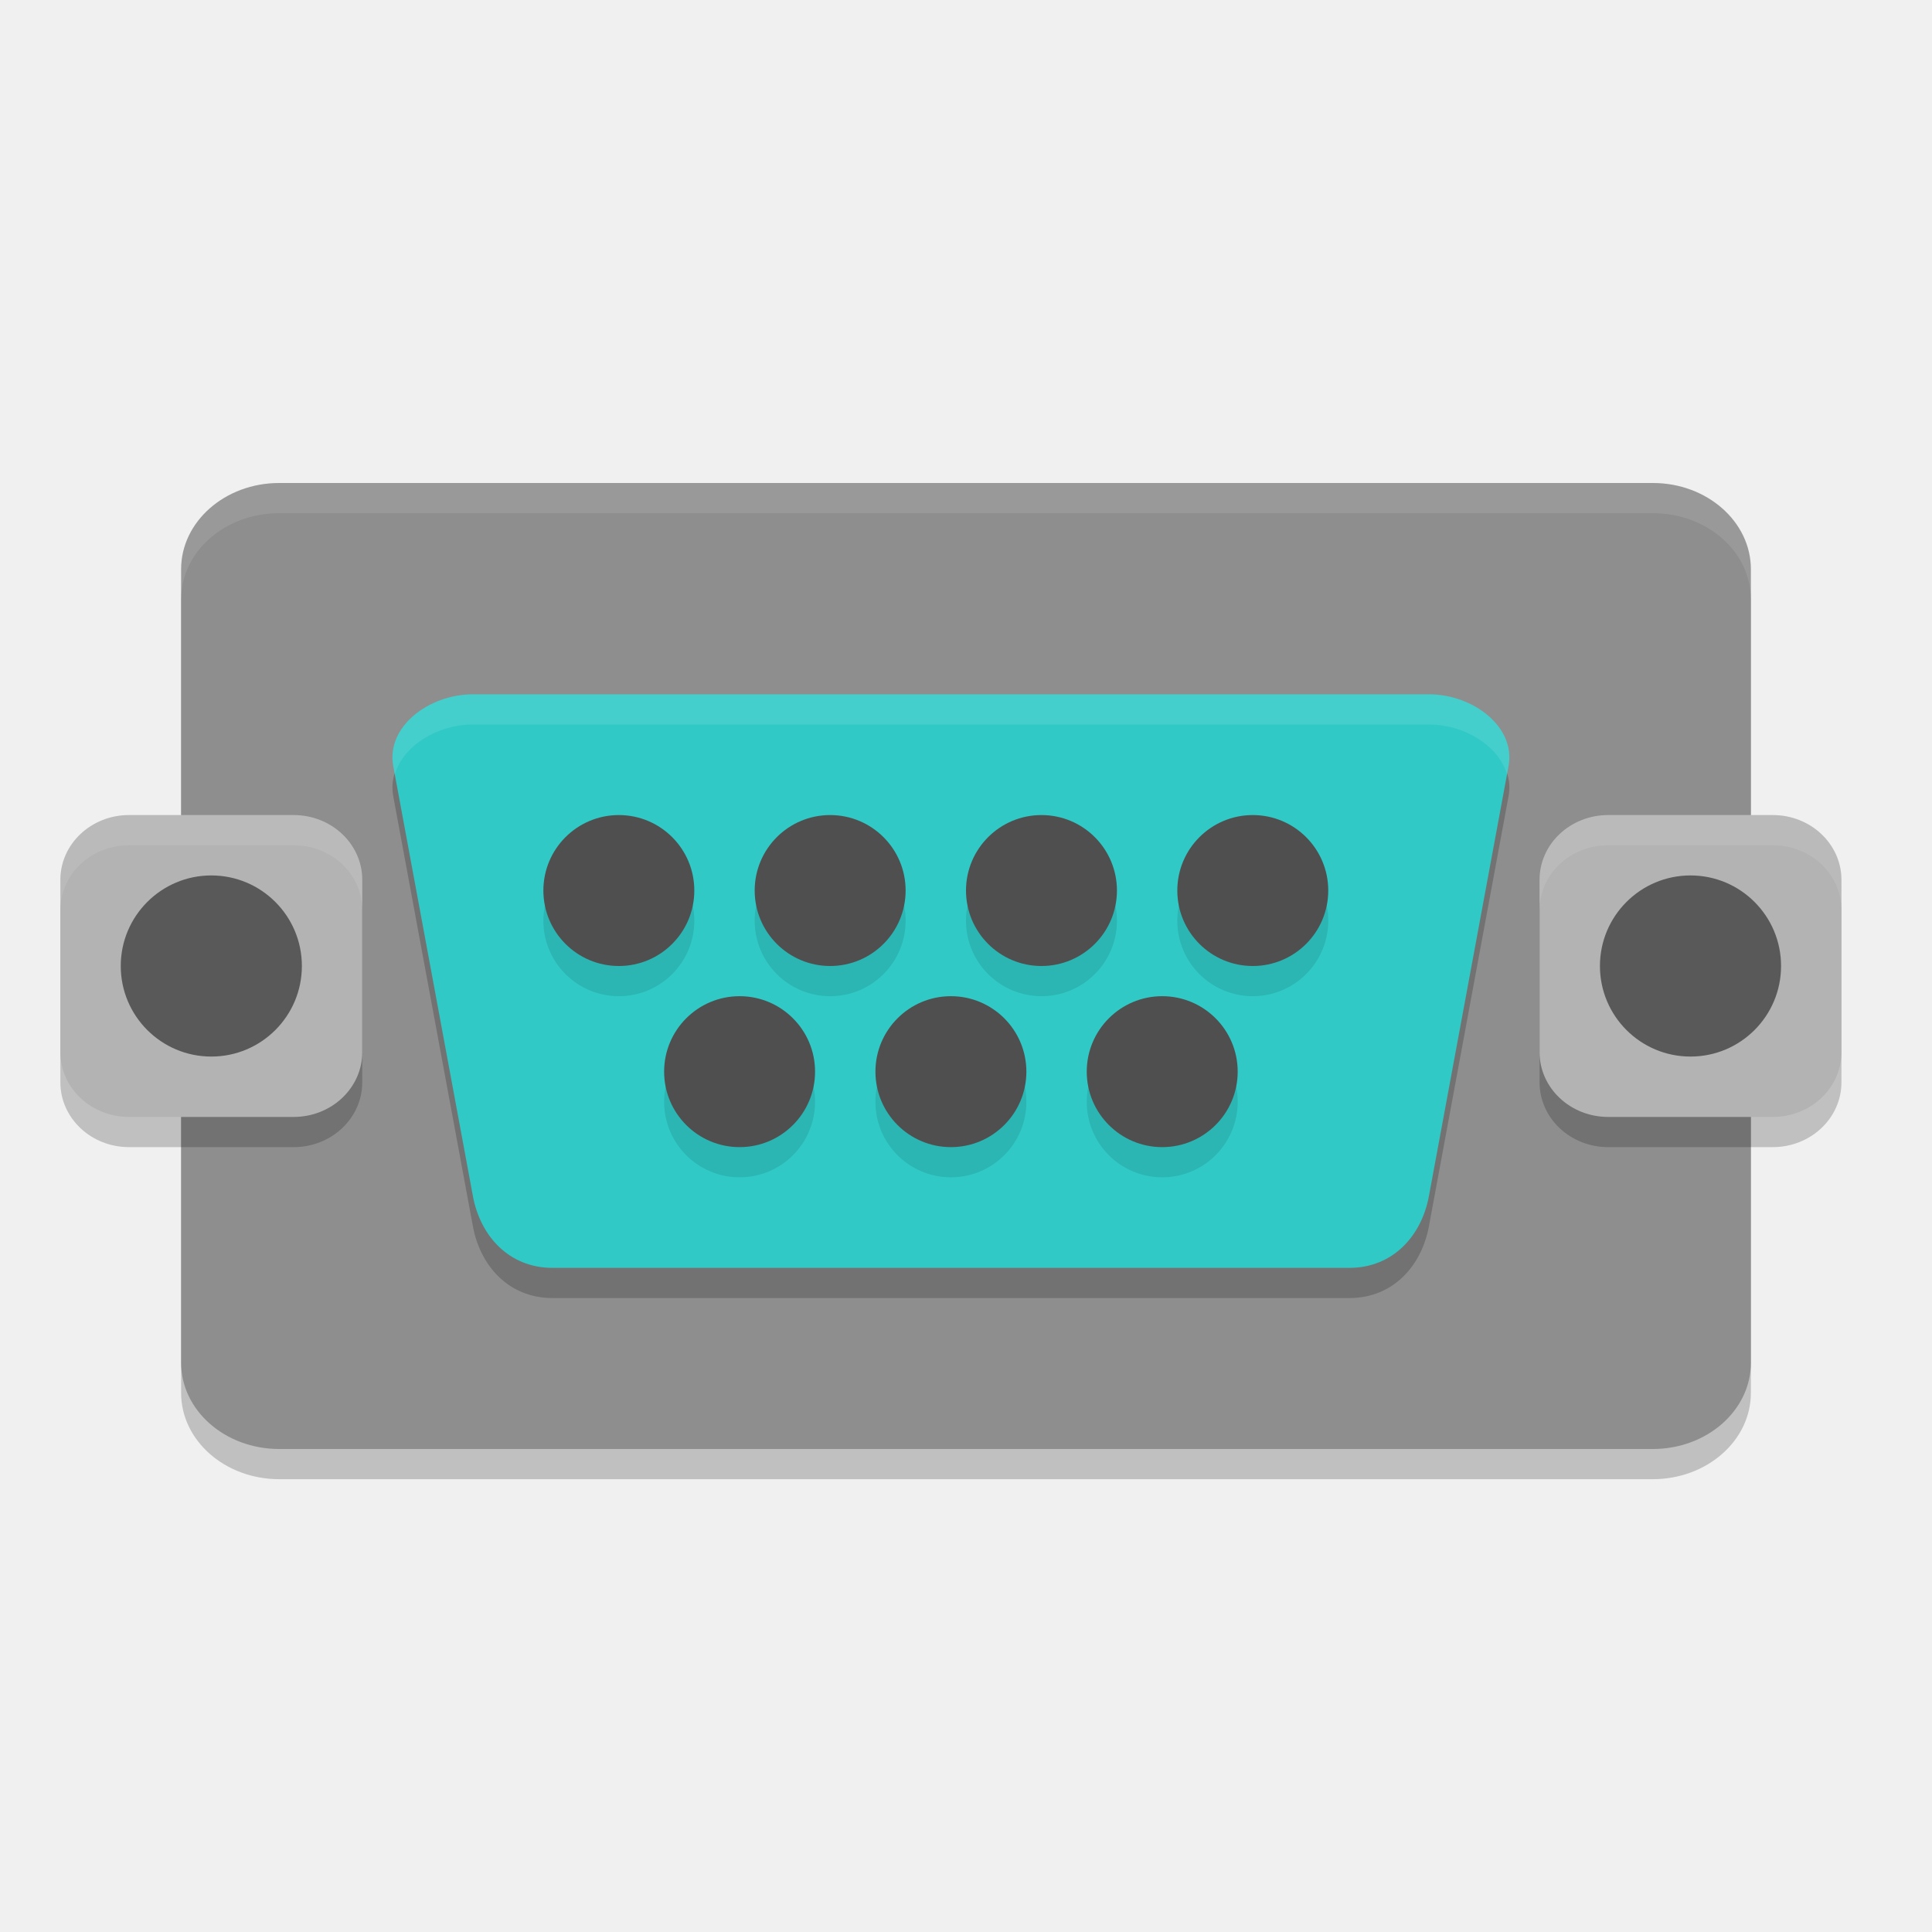
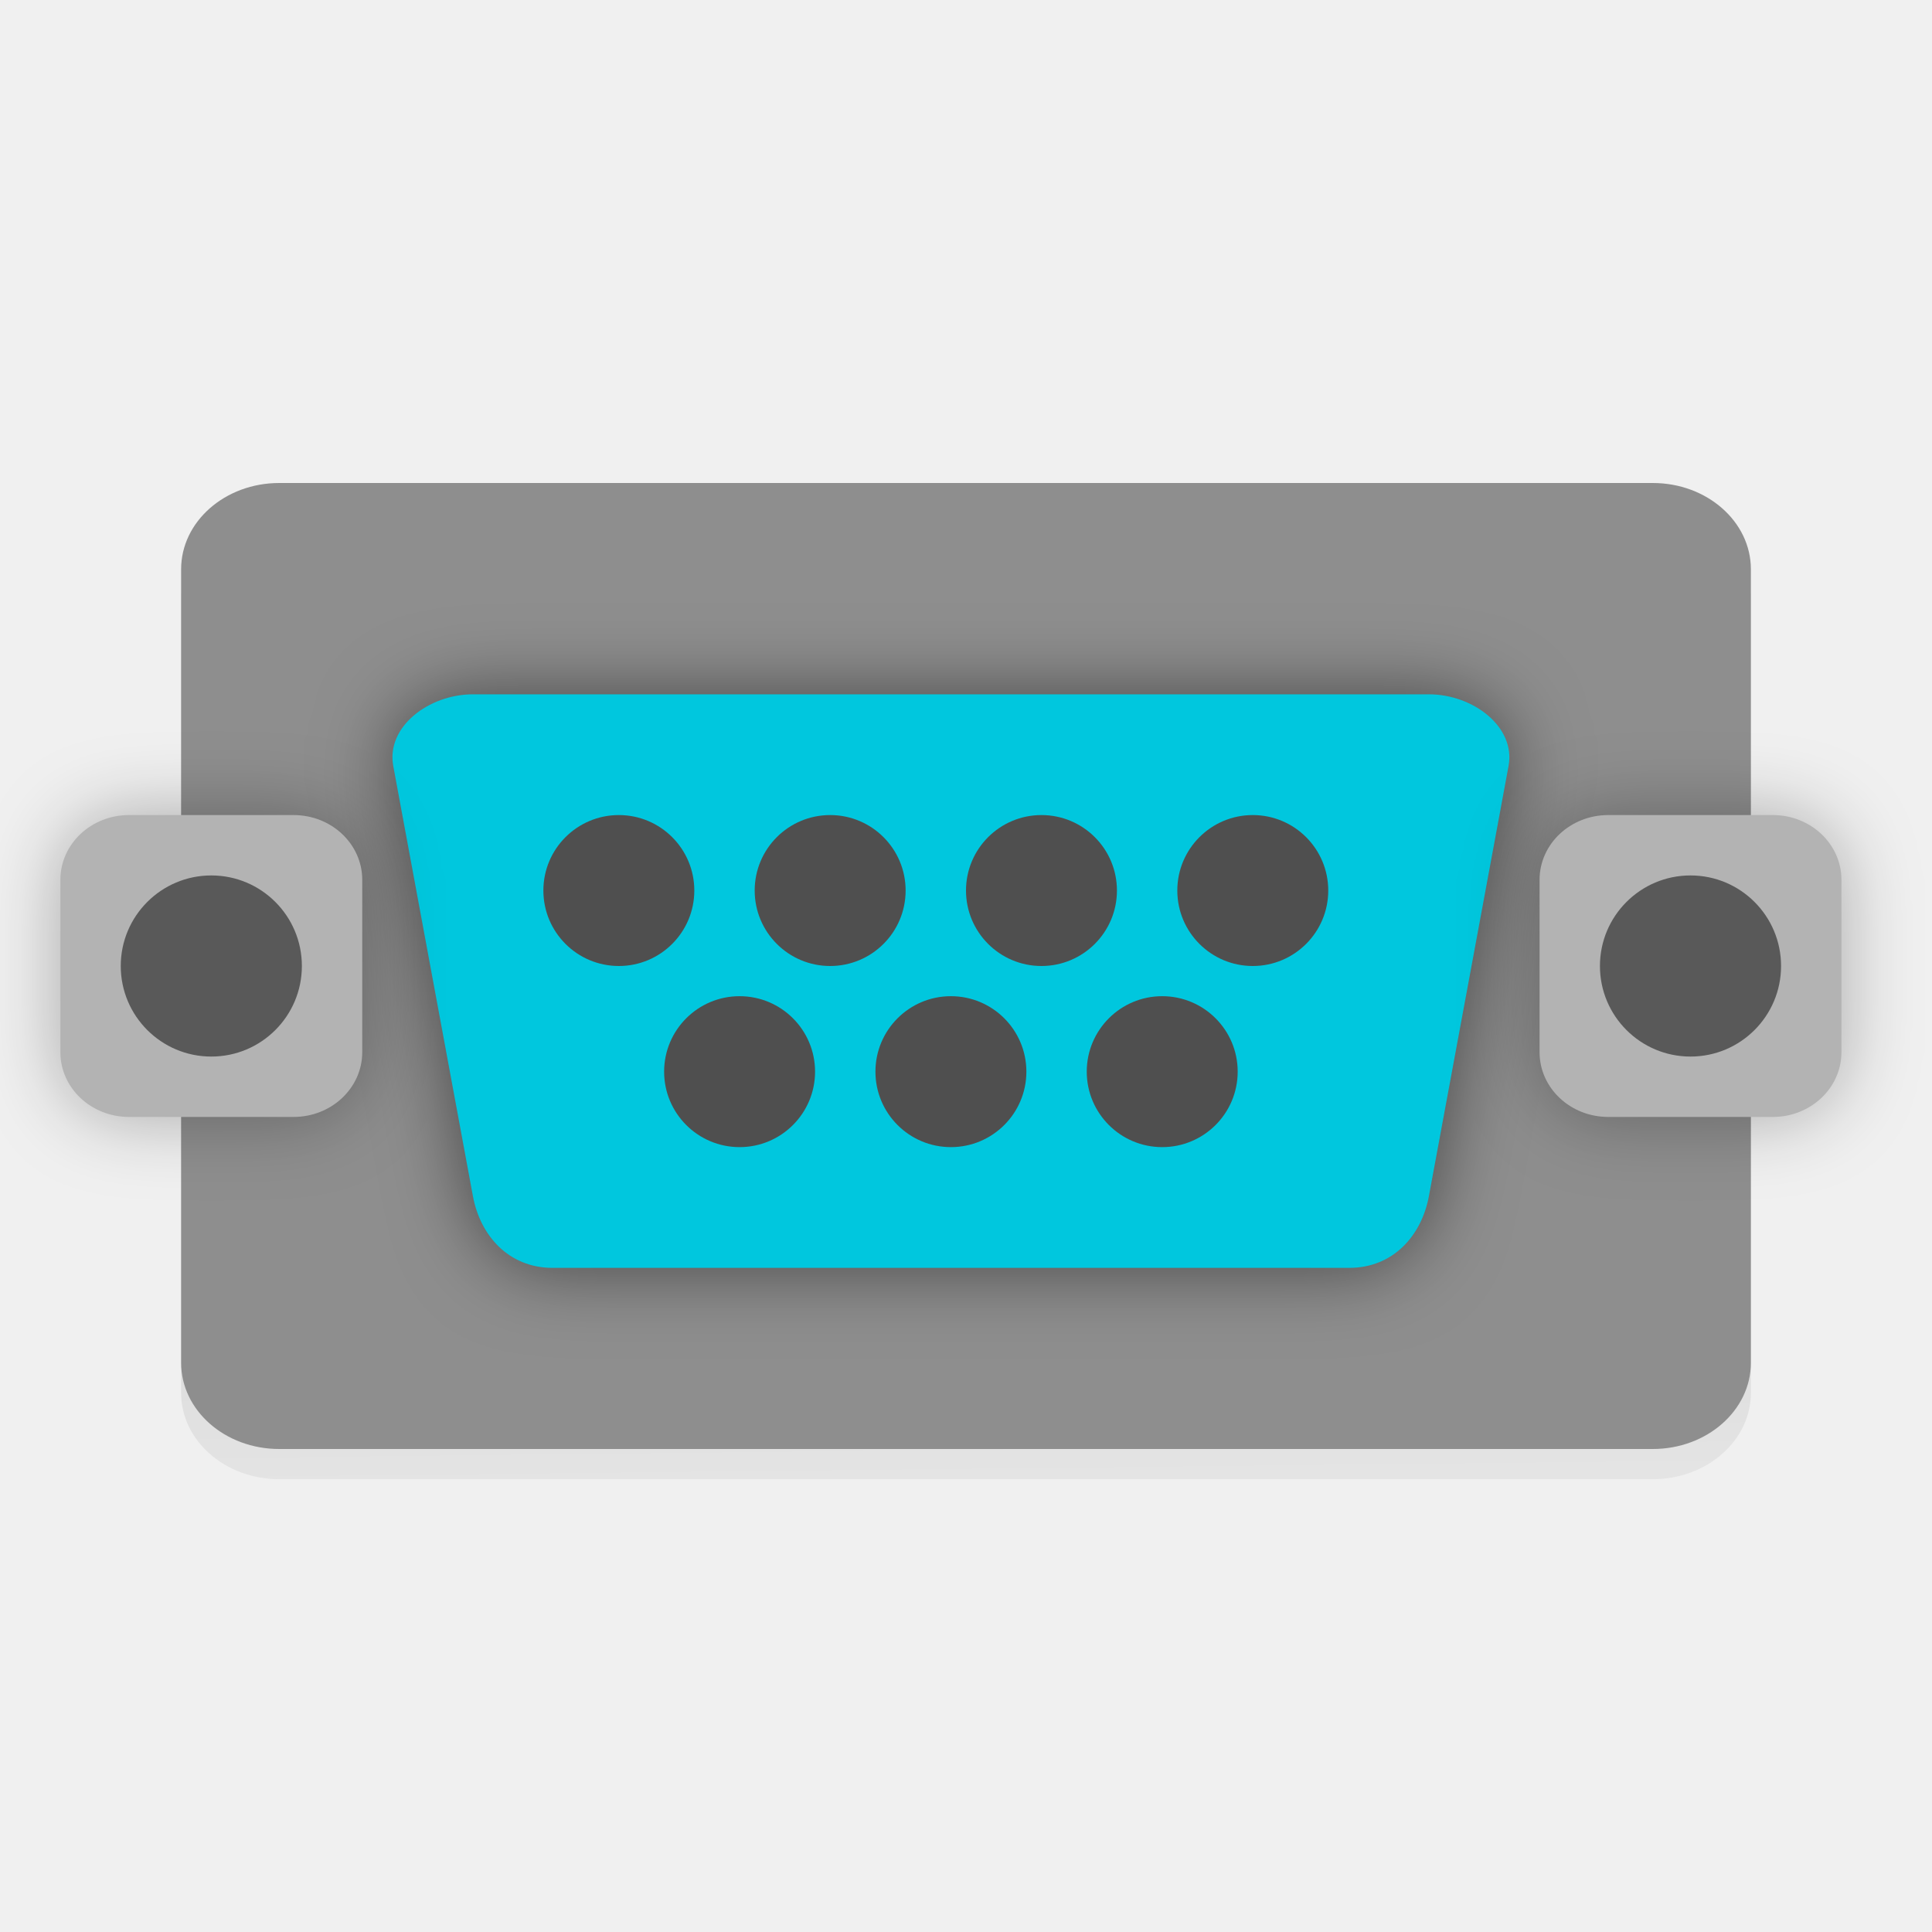
- <svg xmlns="http://www.w3.org/2000/svg" width="64" height="64" version="1">
-   <rect style="opacity:0.2" width="52" height="32" x="6" y="17" rx="3.25" ry="2.857" />
-   <rect style="fill:#8e8e8e" width="52" height="32" x="6" y="16" rx="3.25" ry="2.857" />
-   <path style="opacity:0.2" d="m 15.666,24 31.668,0 c 1.462,0 2.879,1.077 2.639,2.375 L 47.334,40.625 C 47.094,41.923 46.157,43 44.695,43 l -26.39,0 c -1.462,0 -2.399,-1.077 -2.639,-2.375 L 13.027,26.375 C 12.786,25.077 14.204,24 15.666,24 Z" />
-   <path style="fill:#30c9c6" d="m 15.666,23 31.668,0 c 1.462,0 2.879,1.077 2.639,2.375 L 47.334,39.625 C 47.094,40.923 46.157,42 44.695,42 l -26.39,0 c -1.462,0 -2.399,-1.077 -2.639,-2.375 L 13.027,25.375 C 12.786,24.077 14.204,23 15.666,23 Z" />
-   <rect style="opacity:0.2" width="10" height="10" x="2" y="28" rx="2.273" ry="2.145" />
-   <rect style="fill:#b3b3b3" width="10" height="10" x="2" y="27" rx="2.273" ry="2.145" />
-   <circle style="opacity:0.5" cx="7" cy="32" r="3" />
-   <rect style="opacity:0.2" width="10" height="10" x="51" y="28" rx="2.273" ry="2.145" />
-   <rect style="fill:#b3b3b3" width="10" height="10" x="51" y="27" rx="2.273" ry="2.145" />
-   <circle style="opacity:0.5" cx="56" cy="32" r="3" />
-   <path style="opacity:0.1;fill:#ffffff" d="M 4.273 27 C 3.014 27 2 27.956 2 29.145 L 2 30.145 C 2 28.956 3.014 28 4.273 28 L 9.727 28 C 10.986 28 12 28.956 12 30.145 L 12 29.145 C 12 27.956 10.986 27 9.727 27 L 4.273 27 z" />
-   <path style="opacity:0.1;fill:#ffffff" d="M 53.273,27 C 52.014,27 51,27.956 51,29.145 l 0,1 C 51,28.956 52.014,28 53.273,28 l 5.453,0 C 59.986,28 61,28.956 61,30.145 l 0,-1 C 61,27.956 59.986,27 58.727,27 l -5.453,0 z" />
-   <path style="opacity:0.1" d="M 20.5,28 A 2.5,2.5 0 0 0 18,30.5 2.5,2.5 0 0 0 20.5,33 2.5,2.5 0 0 0 23,30.5 2.5,2.5 0 0 0 20.5,28 Z m 7,0 A 2.5,2.5 0 0 0 25,30.5 2.5,2.5 0 0 0 27.5,33 2.5,2.5 0 0 0 30,30.5 2.5,2.5 0 0 0 27.5,28 Z m 7,0 A 2.5,2.5 0 0 0 32,30.5 2.5,2.5 0 0 0 34.5,33 2.5,2.5 0 0 0 37,30.5 2.5,2.5 0 0 0 34.5,28 Z m 7,0 A 2.5,2.5 0 0 0 39,30.5 2.5,2.5 0 0 0 41.5,33 2.5,2.5 0 0 0 44,30.5 2.5,2.5 0 0 0 41.5,28 Z m -17,6 A 2.5,2.5 0 0 0 22,36.5 2.5,2.5 0 0 0 24.5,39 2.5,2.5 0 0 0 27,36.5 2.5,2.5 0 0 0 24.5,34 Z m 7,0 A 2.5,2.5 0 0 0 29,36.5 2.5,2.5 0 0 0 31.5,39 2.5,2.5 0 0 0 34,36.5 2.5,2.5 0 0 0 31.5,34 Z m 7,0 A 2.5,2.5 0 0 0 36,36.5 2.5,2.5 0 0 0 38.5,39 2.5,2.5 0 0 0 41,36.5 2.5,2.5 0 0 0 38.5,34 Z" />
-   <path style="fill:#4f4f4f" d="M 20.5 27 A 2.5 2.5 0 0 0 18 29.5 A 2.5 2.5 0 0 0 20.5 32 A 2.5 2.5 0 0 0 23 29.5 A 2.5 2.5 0 0 0 20.5 27 z M 27.5 27 A 2.5 2.5 0 0 0 25 29.5 A 2.5 2.5 0 0 0 27.5 32 A 2.5 2.5 0 0 0 30 29.5 A 2.5 2.5 0 0 0 27.5 27 z M 34.5 27 A 2.5 2.5 0 0 0 32 29.5 A 2.5 2.5 0 0 0 34.5 32 A 2.5 2.5 0 0 0 37 29.5 A 2.5 2.5 0 0 0 34.5 27 z M 41.5 27 A 2.5 2.5 0 0 0 39 29.5 A 2.5 2.5 0 0 0 41.5 32 A 2.5 2.5 0 0 0 44 29.5 A 2.5 2.5 0 0 0 41.5 27 z M 24.5 33 A 2.5 2.5 0 0 0 22 35.5 A 2.5 2.5 0 0 0 24.5 38 A 2.5 2.5 0 0 0 27 35.5 A 2.5 2.5 0 0 0 24.5 33 z M 31.5 33 A 2.5 2.5 0 0 0 29 35.5 A 2.5 2.5 0 0 0 31.5 38 A 2.5 2.5 0 0 0 34 35.5 A 2.5 2.5 0 0 0 31.5 33 z M 38.5 33 A 2.5 2.5 0 0 0 36 35.5 A 2.5 2.5 0 0 0 38.5 38 A 2.5 2.5 0 0 0 41 35.5 A 2.5 2.5 0 0 0 38.5 33 z" />
-   <path style="opacity:0.1;fill:#ffffff" d="M 15.666 23 C 14.204 23 12.787 24.077 13.027 25.375 L 13.078 25.654 C 13.354 24.704 14.488 24 15.666 24 L 47.334 24 C 48.512 24 49.646 24.704 49.922 25.654 L 49.973 25.375 C 50.213 24.077 48.796 23 47.334 23 L 15.666 23 z" />
-   <path style="fill:#ffffff;opacity:0.1" d="M 9.25 16 C 7.449 16 6 17.275 6 18.857 L 6 19.857 C 6 18.275 7.449 17 9.25 17 L 54.75 17 C 56.55 17 58 18.275 58 19.857 L 58 18.857 C 58 17.275 56.55 16 54.75 16 L 9.25 16 z" />
+ <svg xmlns="http://www.w3.org/2000/svg" xmlns:xlink="http://www.w3.org/1999/xlink" width="64" height="64" version="1" id="svg34">
+   <defs id="defs38">
+     <linearGradient id="linearGradient5462">
+       <stop style="stop-color:#000000;stop-opacity:1;" offset="0" id="stop5458" />
+       <stop style="stop-color:#000000;stop-opacity:1" offset="1" id="stop5460" />
+     </linearGradient>
+     <linearGradient id="linearGradient5294">
+       <stop style="stop-color:#000000;stop-opacity:1;" offset="0" id="stop5290" />
+       <stop style="stop-color:#000000;stop-opacity:1" offset="1" id="stop5292" />
+     </linearGradient>
+     <linearGradient id="linearGradient4325">
+       <stop style="stop-color:#8e8e8e;stop-opacity:1;" offset="0" id="stop4321" />
+       <stop style="stop-color:#ffffff;stop-opacity:1" offset="1" id="stop4323" />
+     </linearGradient>
+     <linearGradient id="linearGradient4007">
+       <stop style="stop-color:#000000;stop-opacity:1" offset="0" id="stop4003" />
+       <stop style="stop-color:#000000;stop-opacity:1" offset="1" id="stop4005" />
+     </linearGradient>
+     <radialGradient xlink:href="#linearGradient4007" id="radialGradient4009" cx="31.5" cy="32.5" fx="31.5" fy="32.5" r="18.5" gradientTransform="matrix(1,0,0,0.5135135,0,15.81081)" gradientUnits="userSpaceOnUse" />
+     <filter style="color-interpolation-filters:sRGB" id="filter4169" x="-0.082" y="-0.159" width="1.163" height="1.318">
+       <feGaussianBlur stdDeviation="1.26" id="feGaussianBlur4171" />
+     </filter>
+     <linearGradient xlink:href="#linearGradient4325" id="linearGradient4319" x1="18.132" y1="44.346" x2="18.288" y2="58.553" gradientUnits="userSpaceOnUse" />
+     <radialGradient xlink:href="#linearGradient5294" id="radialGradient5296" cx="56" cy="32" fx="56" fy="32" r="5" gradientUnits="userSpaceOnUse" />
+     <radialGradient xlink:href="#linearGradient5462" id="radialGradient5298" cx="7" cy="32" fx="7" fy="32" r="5" gradientUnits="userSpaceOnUse" />
+     <filter style="color-interpolation-filters:sRGB" id="filter5528" x="-0.3" y="-0.3" width="1.6" height="1.6">
+       <feGaussianBlur stdDeviation="1.25" id="feGaussianBlur5530" />
+     </filter>
+     <filter style="color-interpolation-filters:sRGB" id="filter5532" x="-0.3" y="-0.3" width="1.6" height="1.6">
+       <feGaussianBlur stdDeviation="1.25" id="feGaussianBlur5534" />
+     </filter>
+   </defs>
+   <rect style="opacity:0.2;fill-opacity:1;fill:url(#linearGradient4319)" width="52" height="32" x="6" y="17" rx="3.25" ry="2.857" id="rect2" />
+   <rect style="fill:#8e8e8e" width="52" height="32" x="6" y="16" rx="3.25" ry="2.857" id="rect4" />
+   <path style="fill:url(#radialGradient4009);fill-opacity:1;filter:url(#filter4169);opacity:0.5" d="m 15.666,23 h 31.668 c 1.462,0 2.879,1.077 2.639,2.375 L 47.334,39.625 C 47.094,40.923 46.157,42 44.695,42 H 18.305 c -1.462,0 -2.399,-1.077 -2.639,-2.375 L 13.027,25.375 C 12.786,24.077 14.204,23 15.666,23 Z" id="path8-3" />
+   <path style="fill:#00c7de;fill-opacity:1" d="m 15.666,23 31.668,0 c 1.462,0 2.879,1.077 2.639,2.375 L 47.334,39.625 C 47.094,40.923 46.157,42 44.695,42 l -26.39,0 c -1.462,0 -2.399,-1.077 -2.639,-2.375 L 13.027,25.375 C 12.786,24.077 14.204,23 15.666,23 Z" id="path8" />
+   <rect style="fill:url(#radialGradient5298);fill-opacity:1;filter:url(#filter5532);opacity:0.3" width="10" height="10" x="2" y="27" rx="2.273" ry="2.145" id="rect12-6" />
+   <rect style="fill:#b3b3b3" width="10" height="10" x="2" y="27" rx="2.273" ry="2.145" id="rect12" />
+   <rect style="fill:url(#radialGradient5296);fill-opacity:1;filter:url(#filter5528);opacity:0.3" width="10" height="10" x="51" y="27" rx="2.273" ry="2.145" id="rect18-7" />
+   <circle style="opacity:0.5" cx="7" cy="32" r="3" id="circle14" />
+   <rect style="fill:#b3b3b3" width="10" height="10" x="51" y="27" rx="2.273" ry="2.145" id="rect18" />
+   <circle style="opacity:0.5" cx="56" cy="32" r="3" id="circle20" />
+   <path style="fill:#4f4f4f" d="M 20.5 27 A 2.5 2.5 0 0 0 18 29.5 A 2.5 2.5 0 0 0 20.5 32 A 2.5 2.5 0 0 0 23 29.5 A 2.5 2.5 0 0 0 20.5 27 z M 27.5 27 A 2.5 2.5 0 0 0 25 29.5 A 2.5 2.5 0 0 0 27.5 32 A 2.5 2.5 0 0 0 30 29.5 A 2.5 2.5 0 0 0 27.5 27 z M 34.5 27 A 2.5 2.5 0 0 0 32 29.5 A 2.5 2.5 0 0 0 34.5 32 A 2.5 2.5 0 0 0 37 29.5 A 2.5 2.5 0 0 0 34.5 27 z M 41.5 27 A 2.5 2.5 0 0 0 39 29.5 A 2.5 2.5 0 0 0 41.5 32 A 2.5 2.5 0 0 0 44 29.5 A 2.5 2.5 0 0 0 41.5 27 z M 24.5 33 A 2.5 2.5 0 0 0 22 35.5 A 2.5 2.5 0 0 0 24.5 38 A 2.5 2.5 0 0 0 27 35.5 A 2.5 2.5 0 0 0 24.5 33 z M 31.5 33 A 2.5 2.5 0 0 0 29 35.5 A 2.5 2.5 0 0 0 31.5 38 A 2.5 2.5 0 0 0 34 35.5 A 2.5 2.5 0 0 0 31.5 33 z M 38.5 33 A 2.5 2.5 0 0 0 36 35.5 A 2.5 2.5 0 0 0 38.5 38 A 2.5 2.5 0 0 0 41 35.5 A 2.5 2.5 0 0 0 38.5 33 z" id="path28" />
</svg>
